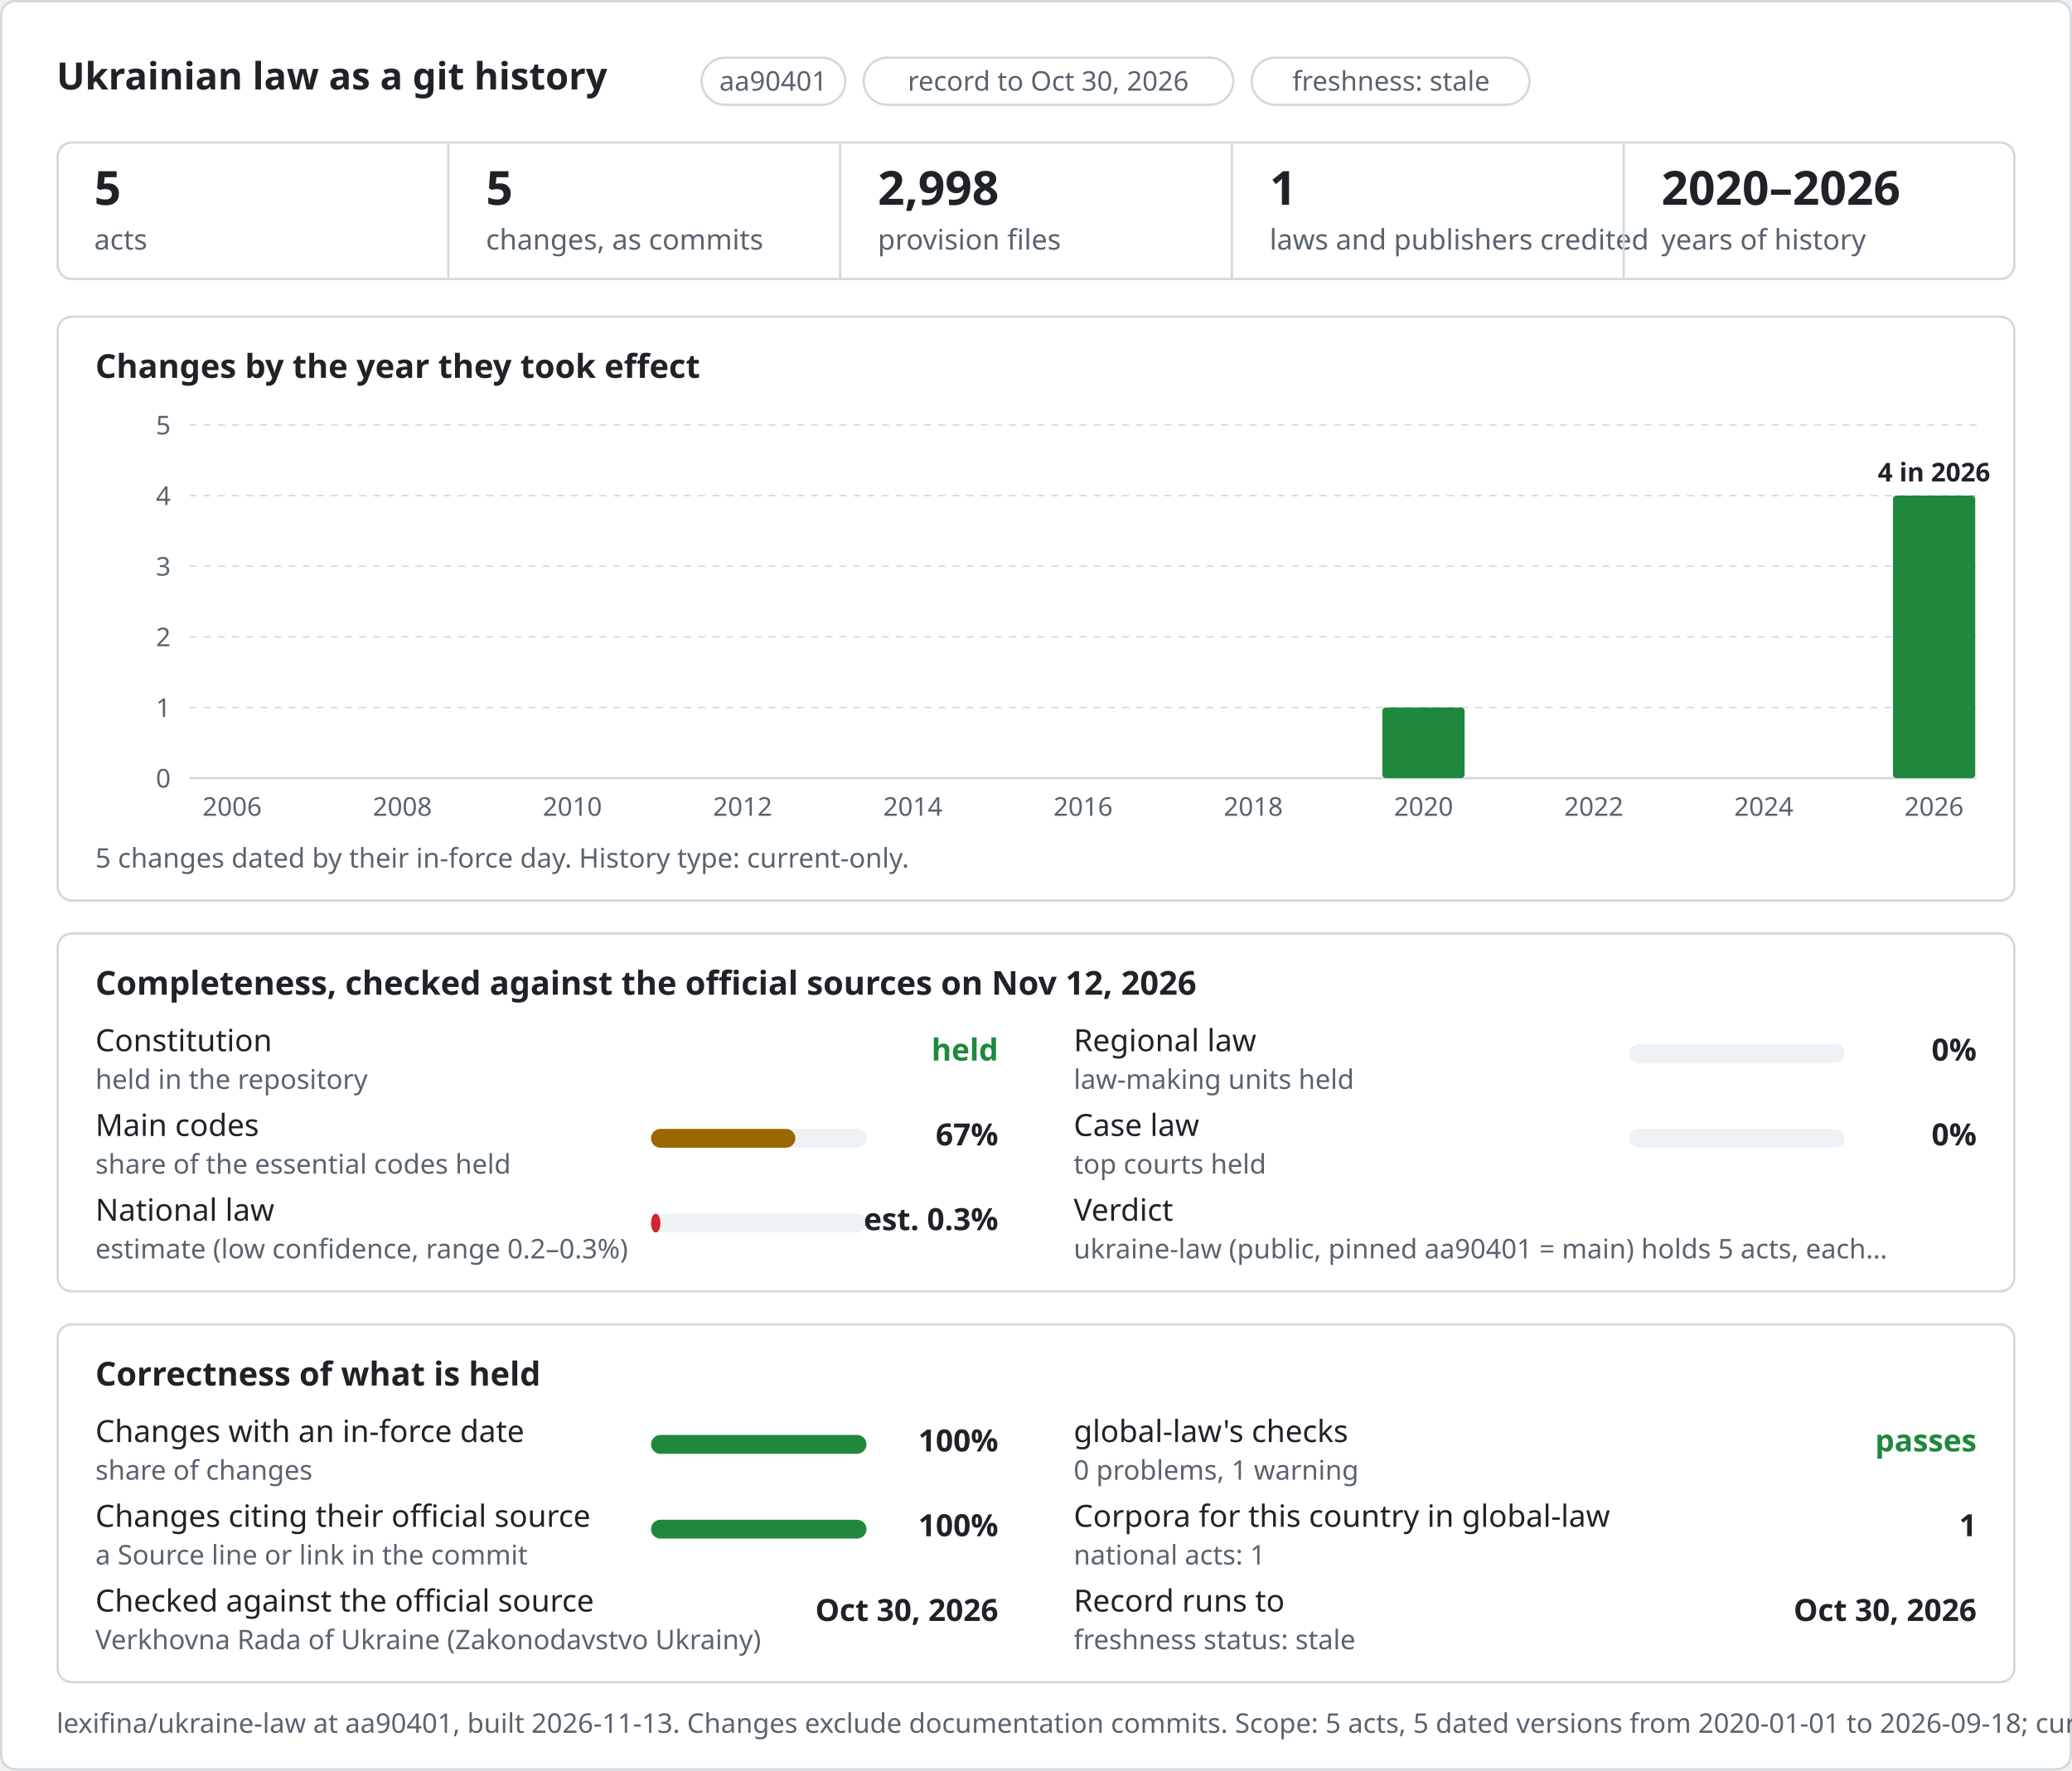
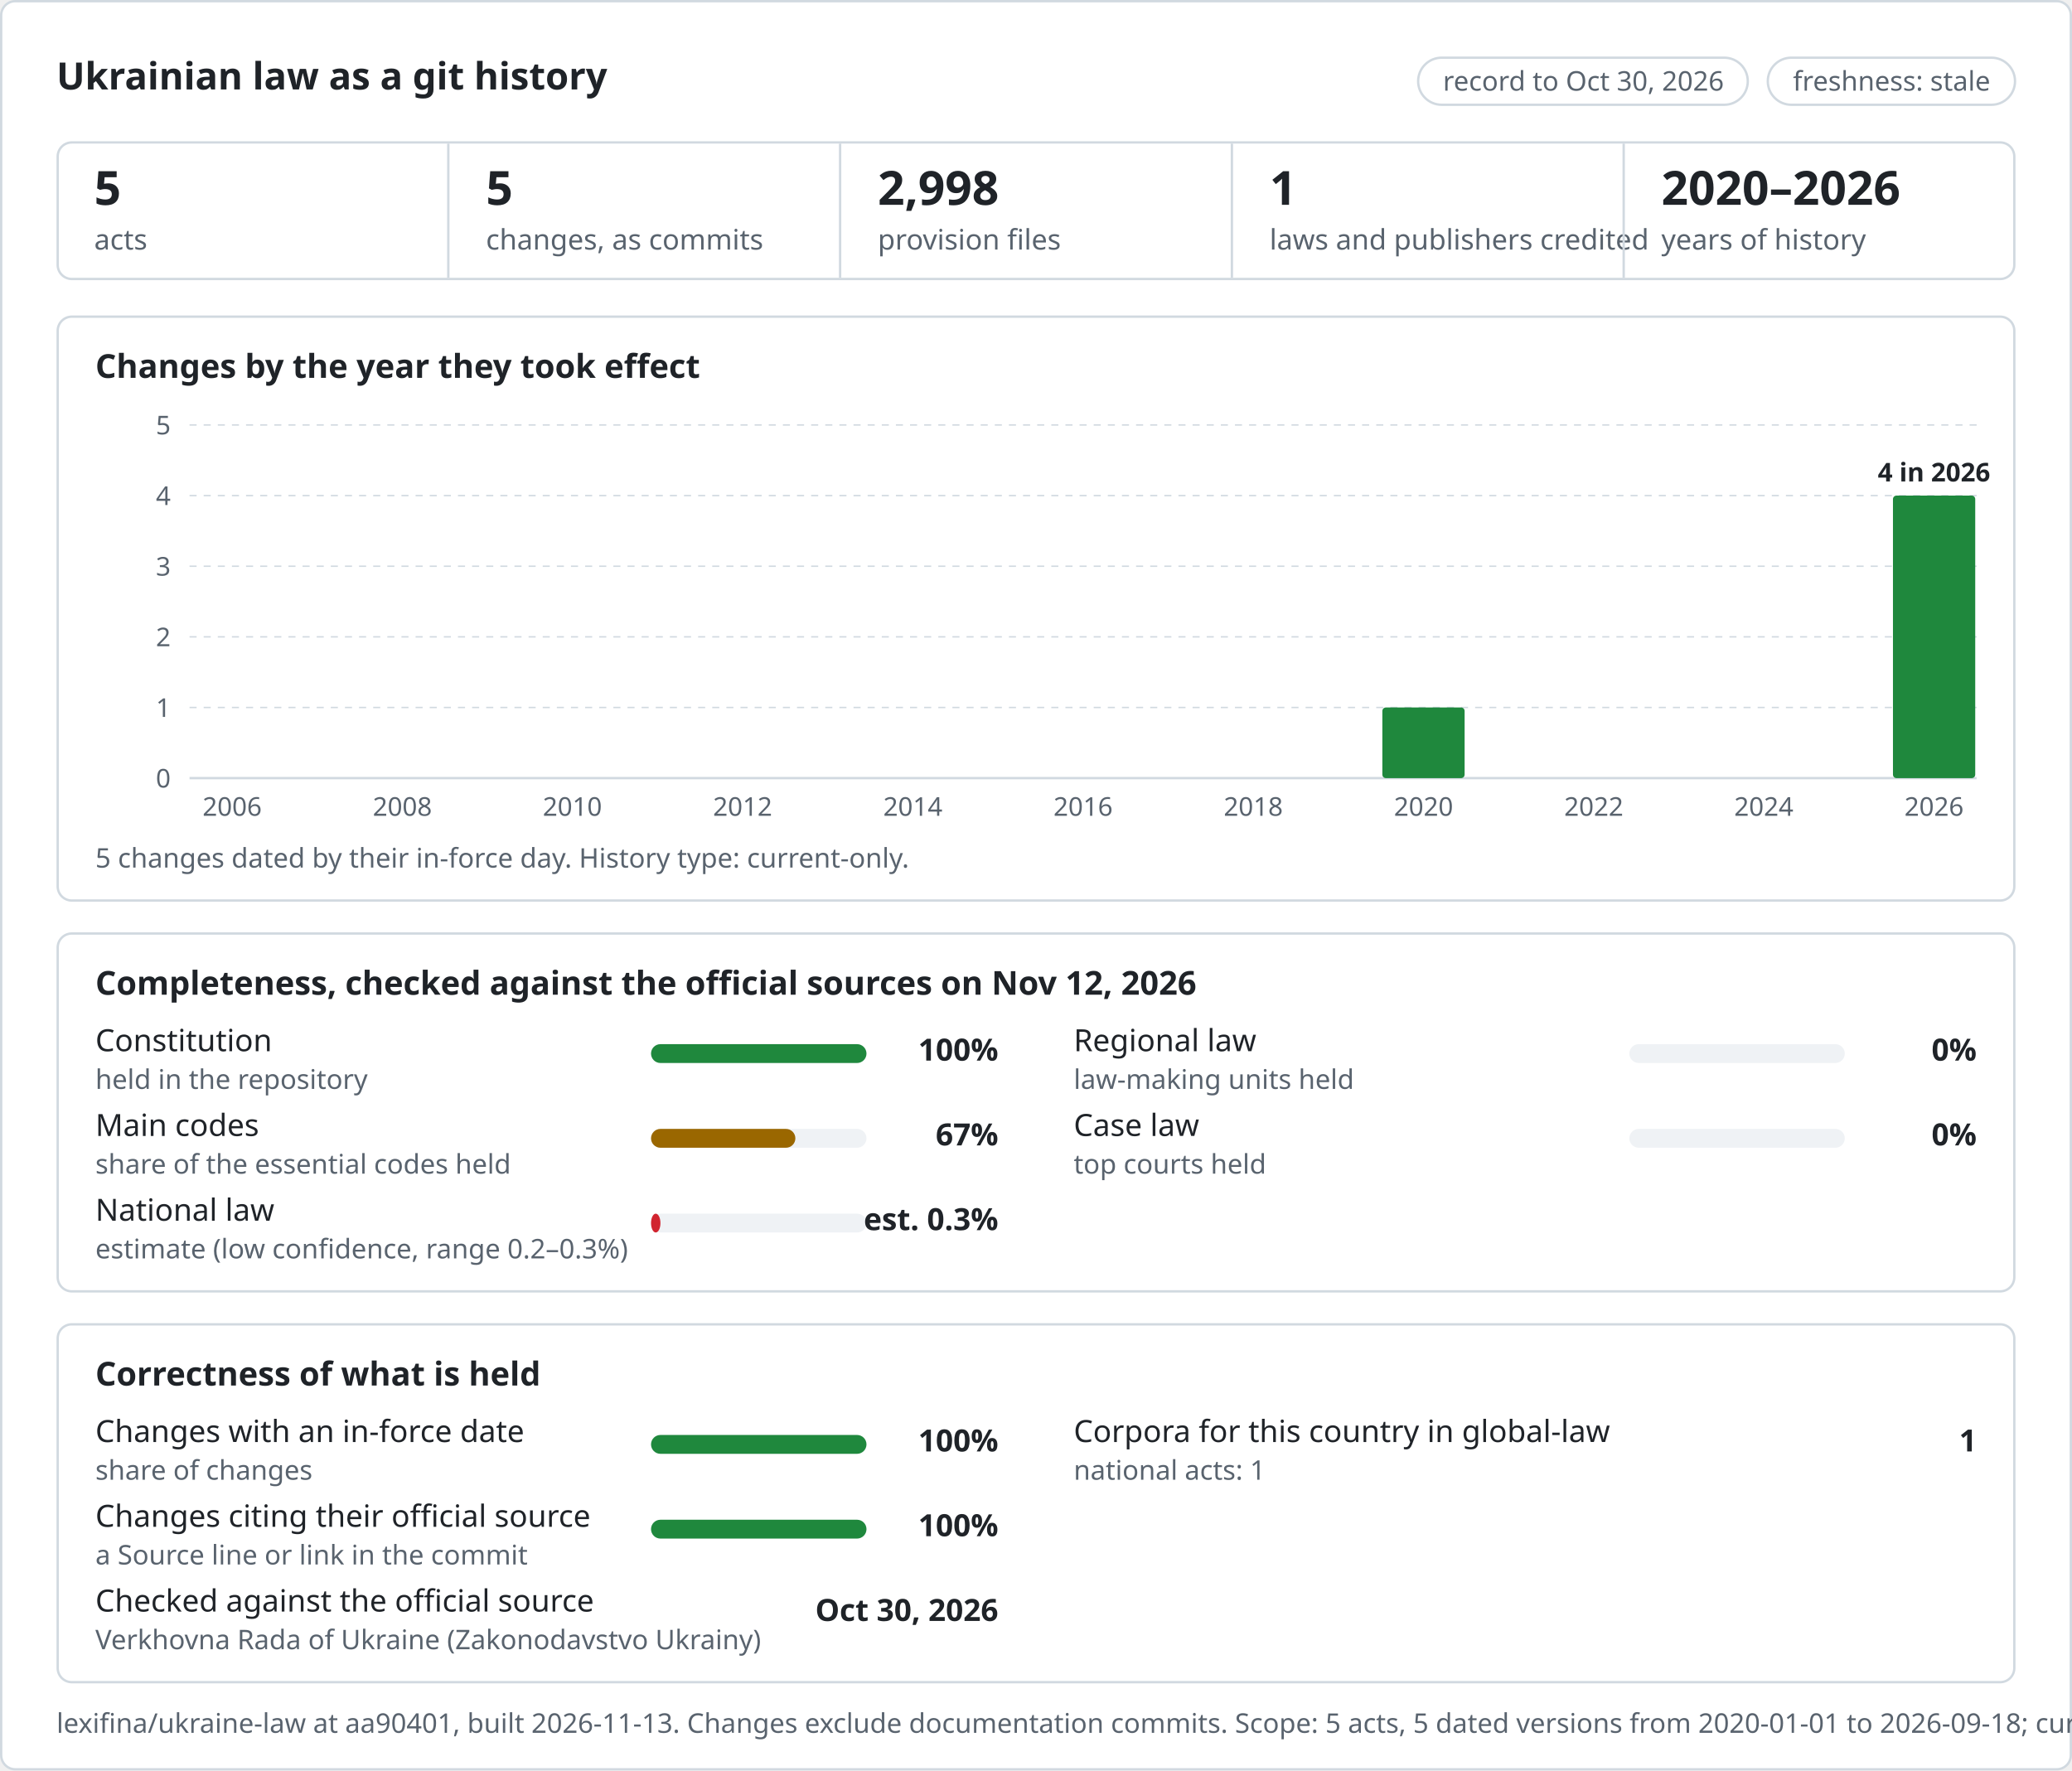
<svg xmlns="http://www.w3.org/2000/svg" width="880" height="752" viewBox="0 0 880 752" font-family="-apple-system,BlinkMacSystemFont,Segoe UI,Noto Sans,Helvetica,Arial,sans-serif">
  <rect x="0.5" y="0.5" width="879" height="751" rx="6" fill="#ffffff" stroke="#d1d9e0" />
  <text x="24" y="38" font-size="16" font-weight="600" fill="#1f2328">Ukrainian law as a git history</text>
-   <rect x="298.0" y="24.5" width="61" height="20" rx="10" fill="none" stroke="#d1d9e0" />
-   <text x="328.4" y="38.5" font-size="11.5" font-weight="500" text-anchor="middle" fill="#59636e">aa90401</text>
-   <rect x="366.8" y="24.5" width="157" height="20" rx="10" fill="none" stroke="#d1d9e0" />
-   <text x="445.2" y="38.5" font-size="11.5" font-weight="500" text-anchor="middle" fill="#59636e">record to Oct 30, 2026</text>
-   <rect x="531.6" y="24.5" width="118" height="20" rx="10" fill="none" stroke="#d1d9e0" />
-   <text x="590.8" y="38.5" font-size="11.5" font-weight="500" text-anchor="middle" fill="#59636e">freshness: stale</text>
+   <rect x="602.3" y="24.5" width="140" height="20" rx="10" fill="none" stroke="#d1d9e0" />
+   <text x="672.5" y="38.5" font-size="11.5" font-weight="500" text-anchor="middle" fill="#59636e">record to Oct 30, 2026</text>
+   <rect x="750.8" y="24.5" width="105" height="20" rx="10" fill="none" stroke="#d1d9e0" />
+   <text x="803.4" y="38.5" font-size="11.5" font-weight="500" text-anchor="middle" fill="#59636e">freshness: stale</text>
  <rect x="24.5" y="60.5" width="831" height="58" rx="6" fill="#ffffff" stroke="#d1d9e0" />
  <text x="40.0" y="87" font-size="20" font-weight="600" fill="#1f2328">5</text>
  <text x="40.0" y="106" font-size="12" fill="#59636e">acts</text>
  <line x1="190.4" y1="61" x2="190.4" y2="118" stroke="#d1d9e0" />
  <text x="206.4" y="87" font-size="20" font-weight="600" fill="#1f2328">5</text>
  <text x="206.4" y="106" font-size="12" fill="#59636e">changes, as commits</text>
  <line x1="356.8" y1="61" x2="356.8" y2="118" stroke="#d1d9e0" />
  <text x="372.8" y="87" font-size="20" font-weight="600" fill="#1f2328">2,998</text>
  <text x="372.8" y="106" font-size="12" fill="#59636e">provision files</text>
  <line x1="523.2" y1="61" x2="523.2" y2="118" stroke="#d1d9e0" />
  <text x="539.2" y="87" font-size="20" font-weight="600" fill="#1f2328">1</text>
-   <text x="539.2" y="106" font-size="12" fill="#59636e">laws and publishers credited</text>
+   <text x="539.2" y="106" font-size="12" fill="#59636e" textLength="142" lengthAdjust="spacingAndGlyphs">laws and publishers credited</text>
  <line x1="689.6" y1="61" x2="689.6" y2="118" stroke="#d1d9e0" />
  <text x="705.6" y="87" font-size="20" font-weight="600" fill="#1f2328">2020–2026</text>
  <text x="705.6" y="106" font-size="12" fill="#59636e">years of history</text>
  <rect x="24.5" y="134.5" width="831" height="248" rx="6" fill="#ffffff" stroke="#d1d9e0" />
  <text x="40.5" y="160.5" font-size="14" font-weight="600" fill="#1f2328">Changes by the year they took effect</text>
  <line x1="80.5" y1="330.5" x2="839.5" y2="330.5" stroke="#d1d9e0" stroke-width="1" />
  <text x="72.5" y="334.5" font-size="11" text-anchor="end" fill="#59636e">0</text>
  <line x1="80.5" y1="300.5" x2="839.5" y2="300.5" stroke="#d1d9e0" stroke-width="0.6" stroke-dasharray="3 3" />
  <text x="72.5" y="304.5" font-size="11" text-anchor="end" fill="#59636e">1</text>
  <line x1="80.5" y1="270.5" x2="839.5" y2="270.5" stroke="#d1d9e0" stroke-width="0.6" stroke-dasharray="3 3" />
  <text x="72.5" y="274.5" font-size="11" text-anchor="end" fill="#59636e">2</text>
  <line x1="80.5" y1="240.5" x2="839.5" y2="240.5" stroke="#d1d9e0" stroke-width="0.6" stroke-dasharray="3 3" />
  <text x="72.5" y="244.5" font-size="11" text-anchor="end" fill="#59636e">3</text>
  <line x1="80.5" y1="210.5" x2="839.5" y2="210.5" stroke="#d1d9e0" stroke-width="0.6" stroke-dasharray="3 3" />
  <text x="72.5" y="214.5" font-size="11" text-anchor="end" fill="#59636e">4</text>
  <line x1="80.5" y1="180.5" x2="839.5" y2="180.5" stroke="#d1d9e0" stroke-width="0.6" stroke-dasharray="3 3" />
  <text x="72.5" y="184.5" font-size="11" text-anchor="end" fill="#59636e">5</text>
  <text x="98.6" y="346.5" font-size="11" text-anchor="middle" fill="#59636e">2006</text>
  <text x="170.9" y="346.5" font-size="11" text-anchor="middle" fill="#59636e">2008</text>
  <text x="243.1" y="346.5" font-size="11" text-anchor="middle" fill="#59636e">2010</text>
  <text x="315.4" y="346.5" font-size="11" text-anchor="middle" fill="#59636e">2012</text>
  <text x="387.7" y="346.5" font-size="11" text-anchor="middle" fill="#59636e">2014</text>
  <text x="460.0" y="346.5" font-size="11" text-anchor="middle" fill="#59636e">2016</text>
  <text x="532.3" y="346.5" font-size="11" text-anchor="middle" fill="#59636e">2018</text>
  <rect x="587.10" y="300.5" width="34.94" height="30.0" rx="1.5" fill="#1f883d" />
  <text x="604.6" y="346.5" font-size="11" text-anchor="middle" fill="#59636e">2020</text>
  <text x="676.9" y="346.5" font-size="11" text-anchor="middle" fill="#59636e">2022</text>
  <text x="749.1" y="346.5" font-size="11" text-anchor="middle" fill="#59636e">2024</text>
  <rect x="803.96" y="210.5" width="34.94" height="120.0" rx="1.5" fill="#1f883d" />
  <text x="821.4" y="346.5" font-size="11" text-anchor="middle" fill="#59636e">2026</text>
  <text x="821.4" y="204.5" font-size="11" font-weight="600" text-anchor="middle" fill="#1f2328">4 in 2026</text>
  <text x="40.5" y="368.5" font-size="11.5" fill="#59636e">5 changes dated by their in-force day. History type: current-only.</text>
  <rect x="24.5" y="396.5" width="831" height="152" rx="6" fill="#ffffff" stroke="#d1d9e0" />
  <text x="40.5" y="422.5" font-size="14" font-weight="600" fill="#1f2328">Completeness, checked against the official sources on Nov 12, 2026</text>
  <text x="40.5" y="446.5" font-size="13" fill="#1f2328">Constitution</text>
  <text x="40.5" y="462.5" font-size="11.5" fill="#59636e">held in the repository</text>
-   <text x="424.0" y="450.5" font-size="13" font-weight="600" text-anchor="end" fill="#1f883d">held</text>
+   <g>
+     <rect x="276.5" y="443.5" width="91.5" height="8" rx="4" fill="#eff2f5" />
+     <rect x="276.5" y="443.5" width="91.5" height="8" rx="4" fill="#1f883d" />
+   </g>
+   <text x="424.0" y="450.5" font-size="13" font-weight="600" text-anchor="end" fill="#1f2328">100%</text>
  <text x="40.5" y="482.5" font-size="13" fill="#1f2328">Main codes</text>
  <text x="40.5" y="498.5" font-size="11.5" fill="#59636e">share of the essential codes held</text>
  <g>
    <rect x="276.5" y="479.5" width="91.5" height="8" rx="4" fill="#eff2f5" />
    <rect x="276.5" y="479.5" width="61.3" height="8" rx="4" fill="#9a6700" />
  </g>
  <text x="424.0" y="486.5" font-size="13" font-weight="600" text-anchor="end" fill="#1f2328">67%</text>
  <text x="40.5" y="518.5" font-size="13" fill="#1f2328">National law</text>
  <text x="40.5" y="534.5" font-size="11.5" fill="#59636e">estimate (low confidence, range 0.2–0.3%)</text>
  <g>
    <rect x="276.5" y="515.5" width="91.5" height="8" rx="4" fill="#eff2f5" />
    <rect x="276.5" y="515.5" width="4.0" height="8" rx="4" fill="#d1242f" />
  </g>
  <text x="424.0" y="522.5" font-size="13" font-weight="600" text-anchor="end" fill="#1f2328">est. 0.3%</text>
  <text x="456.0" y="446.5" font-size="13" fill="#1f2328">Regional law</text>
  <text x="456.0" y="462.5" font-size="11.5" fill="#59636e">law-making units held</text>
  <g>
    <rect x="692.0" y="443.5" width="91.5" height="8" rx="4" fill="#eff2f5" />
  </g>
  <text x="839.5" y="450.5" font-size="13" font-weight="600" text-anchor="end" fill="#1f2328">0%</text>
  <text x="456.0" y="482.5" font-size="13" fill="#1f2328">Case law</text>
  <text x="456.0" y="498.5" font-size="11.5" fill="#59636e">top courts held</text>
  <g>
    <rect x="692.0" y="479.5" width="91.5" height="8" rx="4" fill="#eff2f5" />
  </g>
  <text x="839.5" y="486.5" font-size="13" font-weight="600" text-anchor="end" fill="#1f2328">0%</text>
-   <text x="456.0" y="518.5" font-size="13" fill="#1f2328">Verdict</text>
-   <text x="456.0" y="534.5" font-size="11.5" fill="#59636e">ukraine-law (public, pinned aa90401 = main) holds 5 acts, each…</text>
-   <text x="839.5" y="522.5" font-size="13" font-weight="600" text-anchor="end" fill="#59636e" />
  <rect x="24.5" y="562.5" width="831" height="152" rx="6" fill="#ffffff" stroke="#d1d9e0" />
  <text x="40.5" y="588.5" font-size="14" font-weight="600" fill="#1f2328">Correctness of what is held</text>
  <text x="40.5" y="612.5" font-size="13" fill="#1f2328">Changes with an in-force date</text>
  <text x="40.5" y="628.5" font-size="11.5" fill="#59636e">share of changes</text>
  <g>
    <rect x="276.5" y="609.5" width="91.5" height="8" rx="4" fill="#eff2f5" />
    <rect x="276.5" y="609.5" width="91.5" height="8" rx="4" fill="#1f883d" />
  </g>
  <text x="424.0" y="616.5" font-size="13" font-weight="600" text-anchor="end" fill="#1f2328">100%</text>
  <text x="40.5" y="648.5" font-size="13" fill="#1f2328">Changes citing their official source</text>
  <text x="40.5" y="664.5" font-size="11.5" fill="#59636e">a Source line or link in the commit</text>
  <g>
    <rect x="276.5" y="645.5" width="91.5" height="8" rx="4" fill="#eff2f5" />
    <rect x="276.5" y="645.5" width="91.5" height="8" rx="4" fill="#1f883d" />
  </g>
  <text x="424.0" y="652.5" font-size="13" font-weight="600" text-anchor="end" fill="#1f2328">100%</text>
  <text x="40.5" y="684.5" font-size="13" fill="#1f2328">Checked against the official source</text>
  <text x="40.5" y="700.5" font-size="11.5" fill="#59636e">Verkhovna Rada of Ukraine (Zakonodavstvo Ukrainy)</text>
  <text x="424.0" y="688.5" font-size="13" font-weight="600" text-anchor="end" fill="#1f2328">Oct 30, 2026</text>
-   <text x="456.0" y="612.5" font-size="13" fill="#1f2328">global-law's checks</text>
-   <text x="456.0" y="628.5" font-size="11.5" fill="#59636e">0 problems, 1 warning</text>
-   <text x="839.5" y="616.5" font-size="13" font-weight="600" text-anchor="end" fill="#1f883d">passes</text>
-   <text x="456.0" y="648.5" font-size="13" fill="#1f2328">Corpora for this country in global-law</text>
-   <text x="456.0" y="664.5" font-size="11.5" fill="#59636e">national acts: 1</text>
-   <text x="839.5" y="652.5" font-size="13" font-weight="600" text-anchor="end" fill="#1f2328">1</text>
-   <text x="456.0" y="684.5" font-size="13" fill="#1f2328">Record runs to</text>
-   <text x="456.0" y="700.5" font-size="11.5" fill="#59636e">freshness status: stale</text>
-   <text x="839.5" y="688.5" font-size="13" font-weight="600" text-anchor="end" fill="#1f2328">Oct 30, 2026</text>
-   <text x="24" y="736" font-size="11.5" fill="#59636e">lexifina/ukraine-law at aa90401, built 2026-11-13. Changes exclude documentation commits. Scope: 5 acts, 5 dated versions from 2020-01-01 to 2026-09-18; current text only…</text>
+   <text x="456.0" y="612.5" font-size="13" fill="#1f2328">Corpora for this country in global-law</text>
+   <text x="456.0" y="628.5" font-size="11.5" fill="#59636e">national acts: 1</text>
+   <text x="839.5" y="616.5" font-size="13" font-weight="600" text-anchor="end" fill="#1f2328">1</text>
+   <text x="24" y="736" font-size="11.5" fill="#59636e" textLength="832" lengthAdjust="spacingAndGlyphs">lexifina/ukraine-law at aa90401, built 2026-11-13. Changes exclude documentation commits. Scope: 5 acts, 5 dated versions from 2020-01-01 to 2026-09-18; current text only…</text>
</svg>
